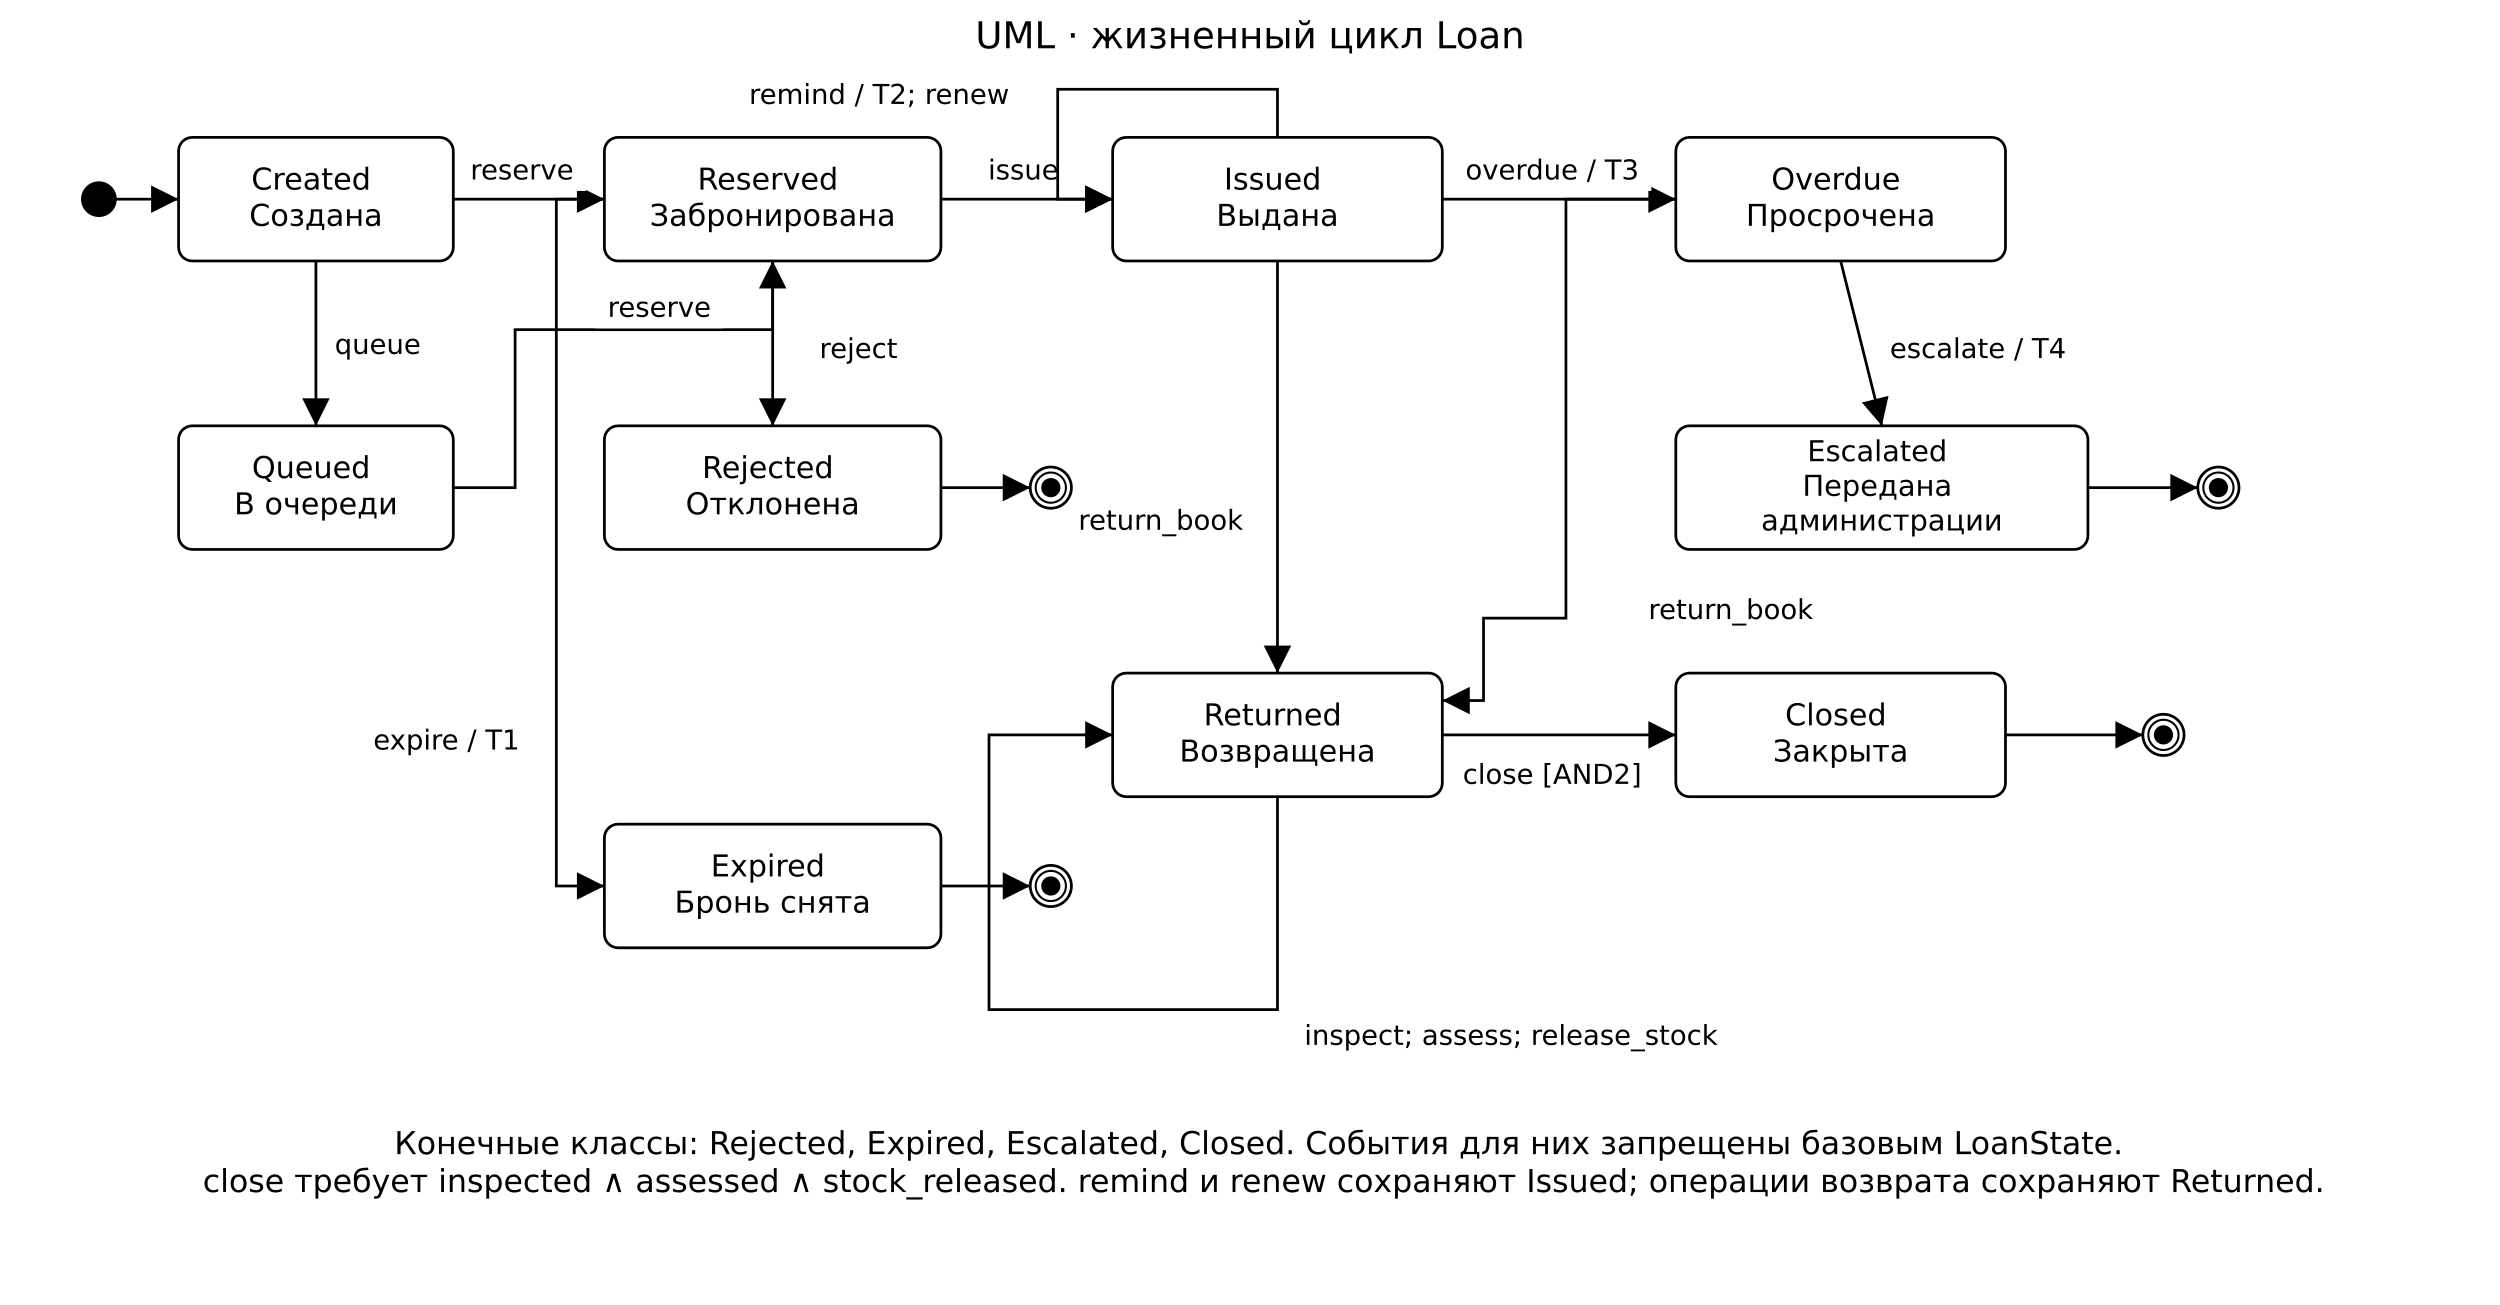
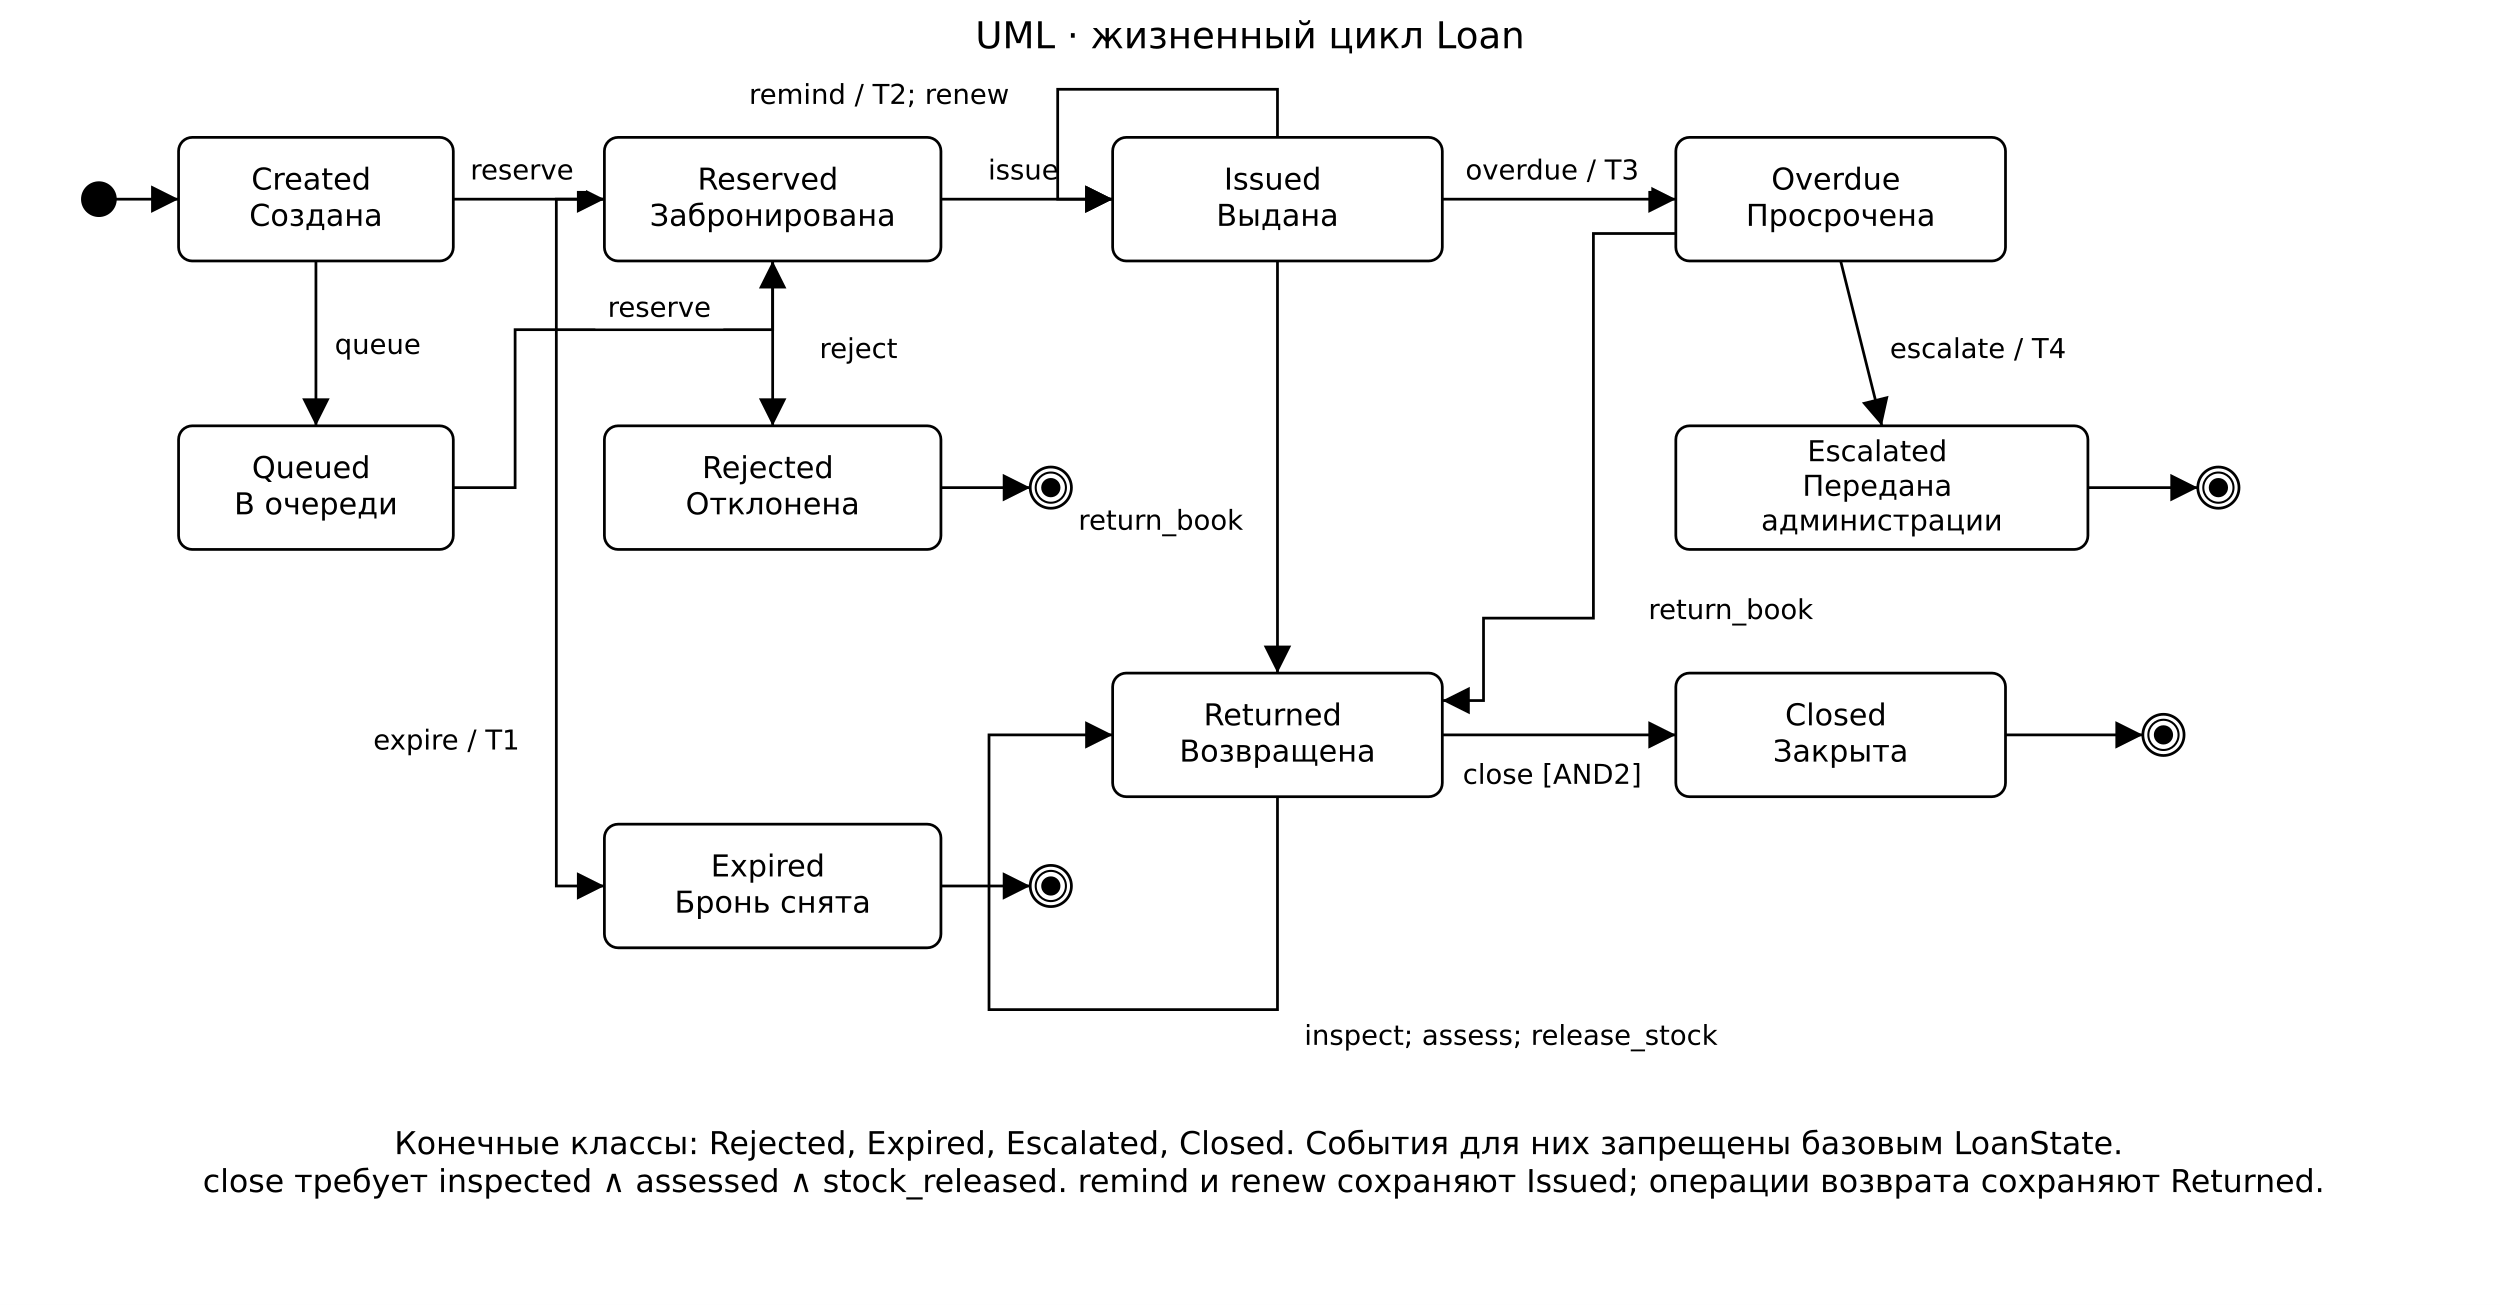
<svg xmlns="http://www.w3.org/2000/svg" width="1820" height="950" viewBox="0 0 1820 950">
  <defs>
    <marker id="arrow" markerWidth="12" markerHeight="10" refX="10" refY="5" orient="auto">
      <path d="M0,0 L10,5 L0,10 Z" fill="black" />
    </marker>
    <marker id="open" markerWidth="12" markerHeight="12" refX="11" refY="6" orient="auto">
      <path d="M1,1 L11,6 L1,11" fill="white" stroke="black" stroke-width="1.5" />
    </marker>
    <marker id="triangle" markerWidth="16" markerHeight="14" refX="14" refY="7" orient="auto">
      <path d="M1,1 L14,7 L1,13 Z" fill="white" stroke="black" />
    </marker>
    <marker id="diamond" markerWidth="14" markerHeight="12" refX="1" refY="6" orient="auto-start-reverse">
      <path d="M1,6 L7,1 L13,6 L7,11 Z" fill="black" />
    </marker>
  </defs>
  <rect width="100%" height="100%" fill="white" />
  <polyline points="84,145.0 130,145.0" stroke="black" stroke-width="2" fill="none" marker-end="url(#arrow)" />
  <polyline points="330,145.0 440,145.0" stroke="black" stroke-width="2" fill="none" marker-end="url(#arrow)" />
  <rect x="333.398" y="111" width="93.203" height="28" fill="white" />
  <text text-anchor="middle" font-family="DejaVu Sans" font-size="20" font-weight="normal" fill="#000">
    <tspan x="380" y="125.0" dominant-baseline="middle">reserve</tspan>
  </text>
  <polyline points="230.0,190 230.0,310" stroke="black" stroke-width="2" fill="none" marker-end="url(#arrow)" />
  <rect x="234.664" y="238" width="80.672" height="28" fill="white" />
  <text text-anchor="middle" font-family="DejaVu Sans" font-size="20" font-weight="normal" fill="#000">
    <tspan x="275" y="252.0" dominant-baseline="middle">queue</tspan>
  </text>
  <polyline points="330,355.0 375,355 375,240 562.5,240 562.5,190" stroke="black" stroke-width="2" fill="none" marker-end="url(#arrow)" />
  <rect x="433.398" y="211" width="93.203" height="28" fill="white" />
  <text text-anchor="middle" font-family="DejaVu Sans" font-size="20" font-weight="normal" fill="#000">
    <tspan x="480" y="225.0" dominant-baseline="middle">reserve</tspan>
  </text>
  <polyline points="685,145.0 810,145.0" stroke="black" stroke-width="2" fill="none" marker-end="url(#arrow)" />
  <rect x="710.0" y="111" width="70" height="28" fill="white" />
  <text text-anchor="middle" font-family="DejaVu Sans" font-size="20" font-weight="normal" fill="#000">
    <tspan x="745" y="125.0" dominant-baseline="middle">issue</tspan>
  </text>
  <polyline points="562.5,190 562.5,310" stroke="black" stroke-width="2" fill="none" marker-end="url(#arrow)" />
  <rect x="587.594" y="241" width="74.812" height="28" fill="white" />
  <text text-anchor="middle" font-family="DejaVu Sans" font-size="20" font-weight="normal" fill="#000">
    <tspan x="625" y="255.0" dominant-baseline="middle">reject</tspan>
  </text>
  <polyline points="440,145.0 405,145 405,645 440,645.0" stroke="black" stroke-width="2" fill="none" marker-end="url(#arrow)" />
  <rect x="262.719" y="526" width="124.562" height="28" fill="white" />
  <text text-anchor="middle" font-family="DejaVu Sans" font-size="20" font-weight="normal" fill="#000">
    <tspan x="325" y="540.0" dominant-baseline="middle">expire / T1</tspan>
  </text>
  <polyline points="685,355.0 750,355.0" stroke="black" stroke-width="2" fill="none" marker-end="url(#arrow)" />
  <polyline points="685,645.0 750,645.0" stroke="black" stroke-width="2" fill="none" marker-end="url(#arrow)" />
  <polyline points="1050,145.0 1220,145.0" stroke="black" stroke-width="2" fill="none" marker-end="url(#arrow)" />
  <rect x="1057.828" y="111" width="144.344" height="28" fill="white" />
  <text text-anchor="middle" font-family="DejaVu Sans" font-size="20" font-weight="normal" fill="#000">
    <tspan x="1130" y="125.0" dominant-baseline="middle">overdue / T3</tspan>
  </text>
  <polyline points="930.0,190 930.0,490" stroke="black" stroke-width="2" fill="none" marker-end="url(#arrow)" />
  <rect x="776.047" y="366" width="137.906" height="28" fill="white" />
  <text text-anchor="middle" font-family="DejaVu Sans" font-size="20" font-weight="normal" fill="#000">
    <tspan x="845" y="380.0" dominant-baseline="middle">return_book</tspan>
  </text>
-   <polyline points="1220,145.0 1140,145 1140,450 1080,450 1080,510 1050,510" stroke="black" stroke-width="2" fill="none" marker-end="url(#arrow)" />
+   <polyline points="1220,170 1160,170 1160,450 1080,450 1080,510 1050,510" stroke="black" stroke-width="2" fill="none" marker-end="url(#arrow)" />
  <rect x="1191.047" y="431" width="137.906" height="28" fill="white" />
  <text text-anchor="middle" font-family="DejaVu Sans" font-size="20" font-weight="normal" fill="#000">
    <tspan x="1260" y="445.0" dominant-baseline="middle">return_book</tspan>
  </text>
  <polyline points="1340.0,190 1370.0,310" stroke="black" stroke-width="2" fill="none" marker-end="url(#arrow)" />
  <rect x="1366.828" y="241" width="146.344" height="28" fill="white" />
  <text text-anchor="middle" font-family="DejaVu Sans" font-size="20" font-weight="normal" fill="#000">
    <tspan x="1440" y="255.0" dominant-baseline="middle">escalate / T4</tspan>
  </text>
  <polyline points="1520,355.0 1600,355.0" stroke="black" stroke-width="2" fill="none" marker-end="url(#arrow)" />
  <polyline points="1050,535.0 1220,535.0" stroke="black" stroke-width="2" fill="none" marker-end="url(#arrow)" />
  <rect x="1055.867" y="551" width="148.266" height="28" fill="white" />
  <text text-anchor="middle" font-family="DejaVu Sans" font-size="20" font-weight="normal" fill="#000">
    <tspan x="1130" y="565.0" dominant-baseline="middle">close [AND2]</tspan>
  </text>
  <polyline points="1460,535.0 1560,535.0" stroke="black" stroke-width="2" fill="none" marker-end="url(#arrow)" />
  <polyline points="930.0,100 930,65 770,65 770,145 810,145.0" stroke="black" stroke-width="2" fill="none" marker-end="url(#arrow)" />
  <rect x="536.281" y="56" width="207.438" height="28" fill="white" />
  <text text-anchor="middle" font-family="DejaVu Sans" font-size="20" font-weight="normal" fill="#000">
    <tspan x="640" y="70.0" dominant-baseline="middle">remind / T2; renew</tspan>
  </text>
  <polyline points="930.0,580 930,735 720,735 720,535 810,535.0" stroke="black" stroke-width="2" fill="none" marker-end="url(#arrow)" />
  <rect x="940.508" y="741" width="318.984" height="28" fill="white" />
  <text text-anchor="middle" font-family="DejaVu Sans" font-size="20" font-weight="normal" fill="#000">
    <tspan x="1100" y="755.0" dominant-baseline="middle">inspect; assess; release_stock</tspan>
  </text>
  <circle cx="72.0" cy="145.0" r="12.0" fill="black" stroke="black" stroke-width="2" />
  <rect x="130" y="100" width="200" height="90" rx="10" fill="white" stroke="black" stroke-width="2" />
  <text text-anchor="middle" font-family="DejaVu Sans" font-size="22" font-weight="normal" fill="#000">
    <tspan x="230.0" y="131.8" dominant-baseline="middle">Created</tspan>
    <tspan x="230.0" y="158.2" dominant-baseline="middle">Создана</tspan>
  </text>
  <rect x="130" y="310" width="200" height="90" rx="10" fill="white" stroke="black" stroke-width="2" />
  <text text-anchor="middle" font-family="DejaVu Sans" font-size="22" font-weight="normal" fill="#000">
    <tspan x="230.0" y="341.8" dominant-baseline="middle">Queued</tspan>
    <tspan x="230.0" y="368.2" dominant-baseline="middle">В очереди</tspan>
  </text>
  <rect x="440" y="100" width="245" height="90" rx="10" fill="white" stroke="black" stroke-width="2" />
  <text text-anchor="middle" font-family="DejaVu Sans" font-size="22" font-weight="normal" fill="#000">
    <tspan x="562.5" y="131.8" dominant-baseline="middle">Reserved</tspan>
    <tspan x="562.5" y="158.2" dominant-baseline="middle">Забронирована</tspan>
  </text>
  <rect x="810" y="100" width="240" height="90" rx="10" fill="white" stroke="black" stroke-width="2" />
  <text text-anchor="middle" font-family="DejaVu Sans" font-size="22" font-weight="normal" fill="#000">
    <tspan x="930.0" y="131.8" dominant-baseline="middle">Issued</tspan>
    <tspan x="930.0" y="158.2" dominant-baseline="middle">Выдана</tspan>
  </text>
  <rect x="1220" y="100" width="240" height="90" rx="10" fill="white" stroke="black" stroke-width="2" />
  <text text-anchor="middle" font-family="DejaVu Sans" font-size="22" font-weight="normal" fill="#000">
    <tspan x="1340.0" y="131.8" dominant-baseline="middle">Overdue</tspan>
    <tspan x="1340.0" y="158.2" dominant-baseline="middle">Просрочена</tspan>
  </text>
  <rect x="810" y="490" width="240" height="90" rx="10" fill="white" stroke="black" stroke-width="2" />
  <text text-anchor="middle" font-family="DejaVu Sans" font-size="22" font-weight="normal" fill="#000">
    <tspan x="930.0" y="521.8" dominant-baseline="middle">Returned</tspan>
    <tspan x="930.0" y="548.2" dominant-baseline="middle">Возвращена</tspan>
  </text>
  <rect x="440" y="310" width="245" height="90" rx="10" fill="white" stroke="black" stroke-width="2" />
  <text text-anchor="middle" font-family="DejaVu Sans" font-size="22" font-weight="normal" fill="#000">
    <tspan x="562.5" y="341.8" dominant-baseline="middle">Rejected</tspan>
    <tspan x="562.5" y="368.2" dominant-baseline="middle">Отклонена</tspan>
  </text>
  <rect x="440" y="600" width="245" height="90" rx="10" fill="white" stroke="black" stroke-width="2" />
  <text text-anchor="middle" font-family="DejaVu Sans" font-size="22" font-weight="normal" fill="#000">
    <tspan x="562.5" y="631.8" dominant-baseline="middle">Expired</tspan>
    <tspan x="562.5" y="658.2" dominant-baseline="middle">Бронь снята</tspan>
  </text>
  <rect x="1220" y="310" width="300" height="90" rx="10" fill="white" stroke="black" stroke-width="2" />
  <text text-anchor="middle" font-family="DejaVu Sans" font-size="21" font-weight="normal" fill="#000">
    <tspan x="1370.0" y="329.8" dominant-baseline="middle">Escalated</tspan>
    <tspan x="1370.0" y="355.0" dominant-baseline="middle">Передана</tspan>
    <tspan x="1370.0" y="380.2" dominant-baseline="middle">администрации</tspan>
  </text>
  <rect x="1220" y="490" width="240" height="90" rx="10" fill="white" stroke="black" stroke-width="2" />
  <text text-anchor="middle" font-family="DejaVu Sans" font-size="22" font-weight="normal" fill="#000">
    <tspan x="1340.0" y="521.8" dominant-baseline="middle">Closed</tspan>
    <tspan x="1340.0" y="548.2" dominant-baseline="middle">Закрыта</tspan>
  </text>
  <circle cx="765.0" cy="355.0" r="15.0" fill="white" stroke="black" stroke-width="2" />
  <circle cx="765.0" cy="355.0" r="11.0" fill="none" stroke="black" stroke-width="1.5" />
  <circle cx="765.0" cy="355.0" r="7.0" fill="black" />
  <circle cx="765.0" cy="645.0" r="15.0" fill="white" stroke="black" stroke-width="2" />
  <circle cx="765.0" cy="645.0" r="11.0" fill="none" stroke="black" stroke-width="1.5" />
  <circle cx="765.0" cy="645.0" r="7.0" fill="black" />
  <circle cx="1615.0" cy="355.0" r="15.0" fill="white" stroke="black" stroke-width="2" />
  <circle cx="1615.0" cy="355.0" r="11.0" fill="none" stroke="black" stroke-width="1.5" />
  <circle cx="1615.0" cy="355.0" r="7.0" fill="black" />
  <circle cx="1575.0" cy="535.0" r="15.0" fill="white" stroke="black" stroke-width="2" />
  <circle cx="1575.0" cy="535.0" r="11.0" fill="none" stroke="black" stroke-width="1.5" />
  <circle cx="1575.0" cy="535.0" r="7.0" fill="black" />
  <text text-anchor="middle" font-family="DejaVu Sans" font-size="27" font-weight="normal" fill="#000">
    <tspan x="910.0" y="27.5" dominant-baseline="middle">UML · жизненный цикл Loan</tspan>
  </text>
  <text text-anchor="middle" font-family="DejaVu Sans" font-size="23" font-weight="normal" fill="#000">
    <tspan x="920.0" y="833.7" dominant-baseline="middle">Конечные классы: Rejected, Expired, Escalated, Closed. События для них запрещены базовым LoanState.</tspan>
    <tspan x="920.0" y="861.3" dominant-baseline="middle">close требует inspected ∧ assessed ∧ stock_released. remind и renew сохраняют Issued; операции возврата сохраняют Returned.</tspan>
  </text>
</svg>
